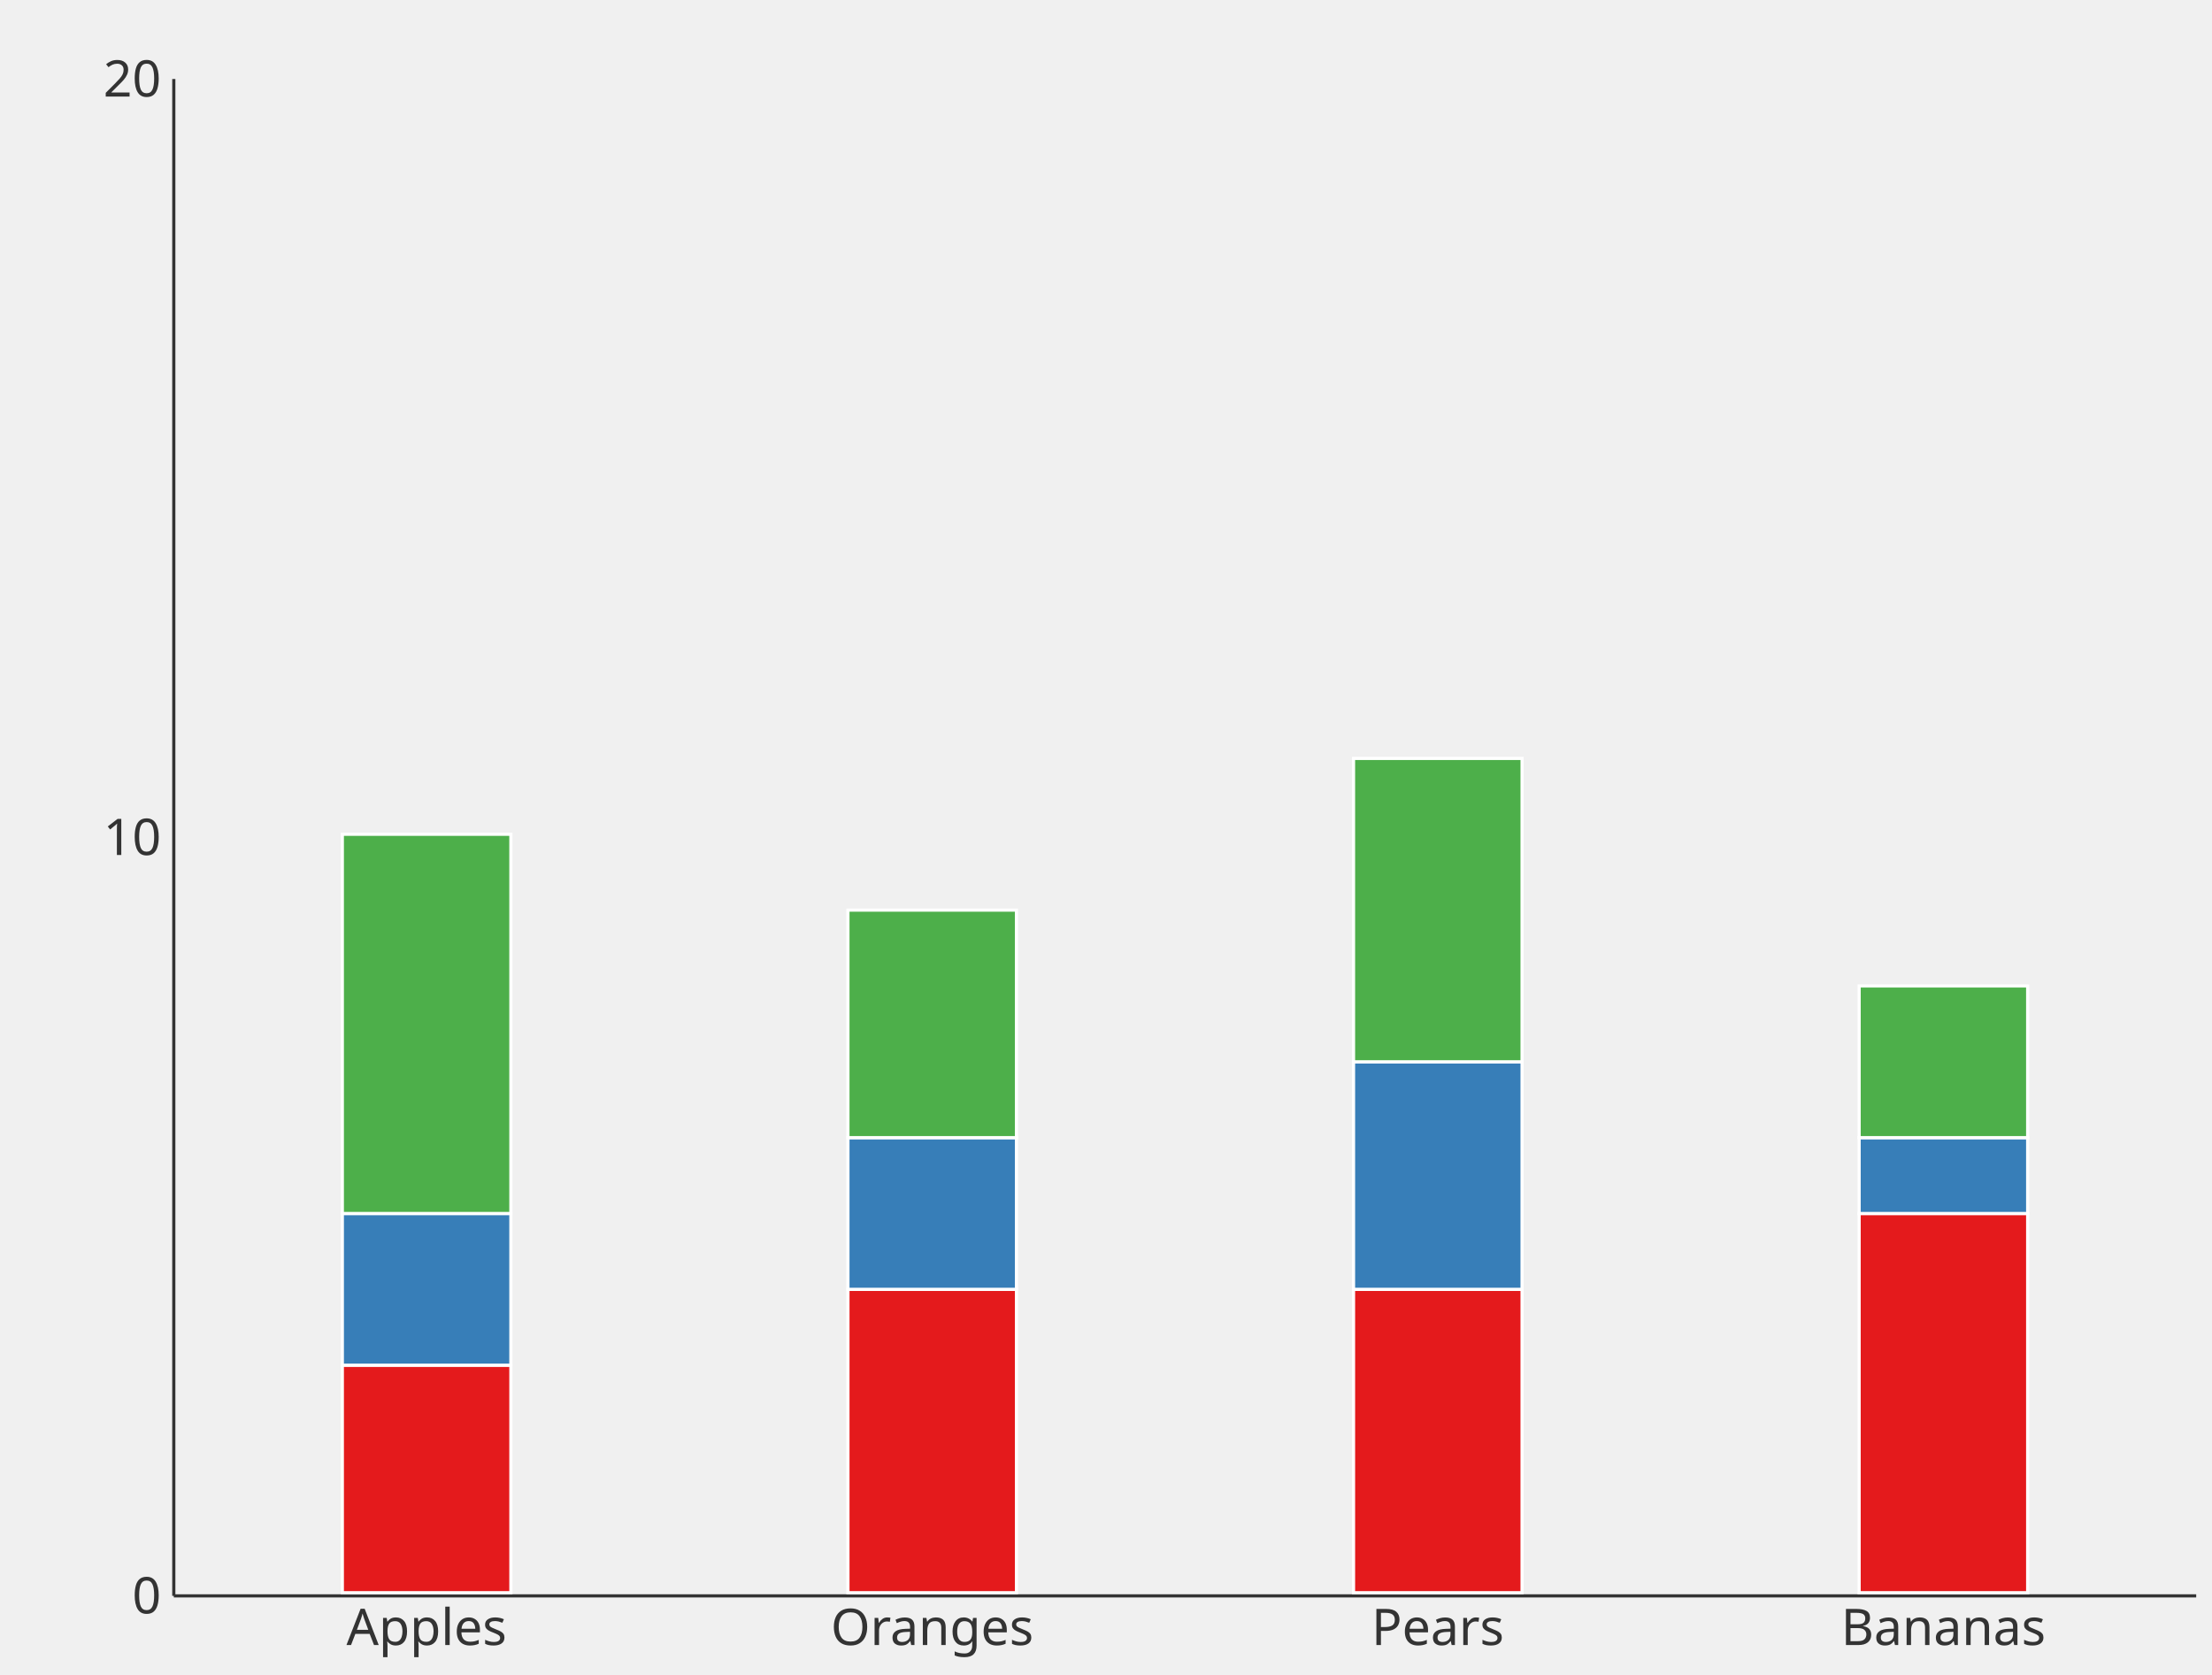
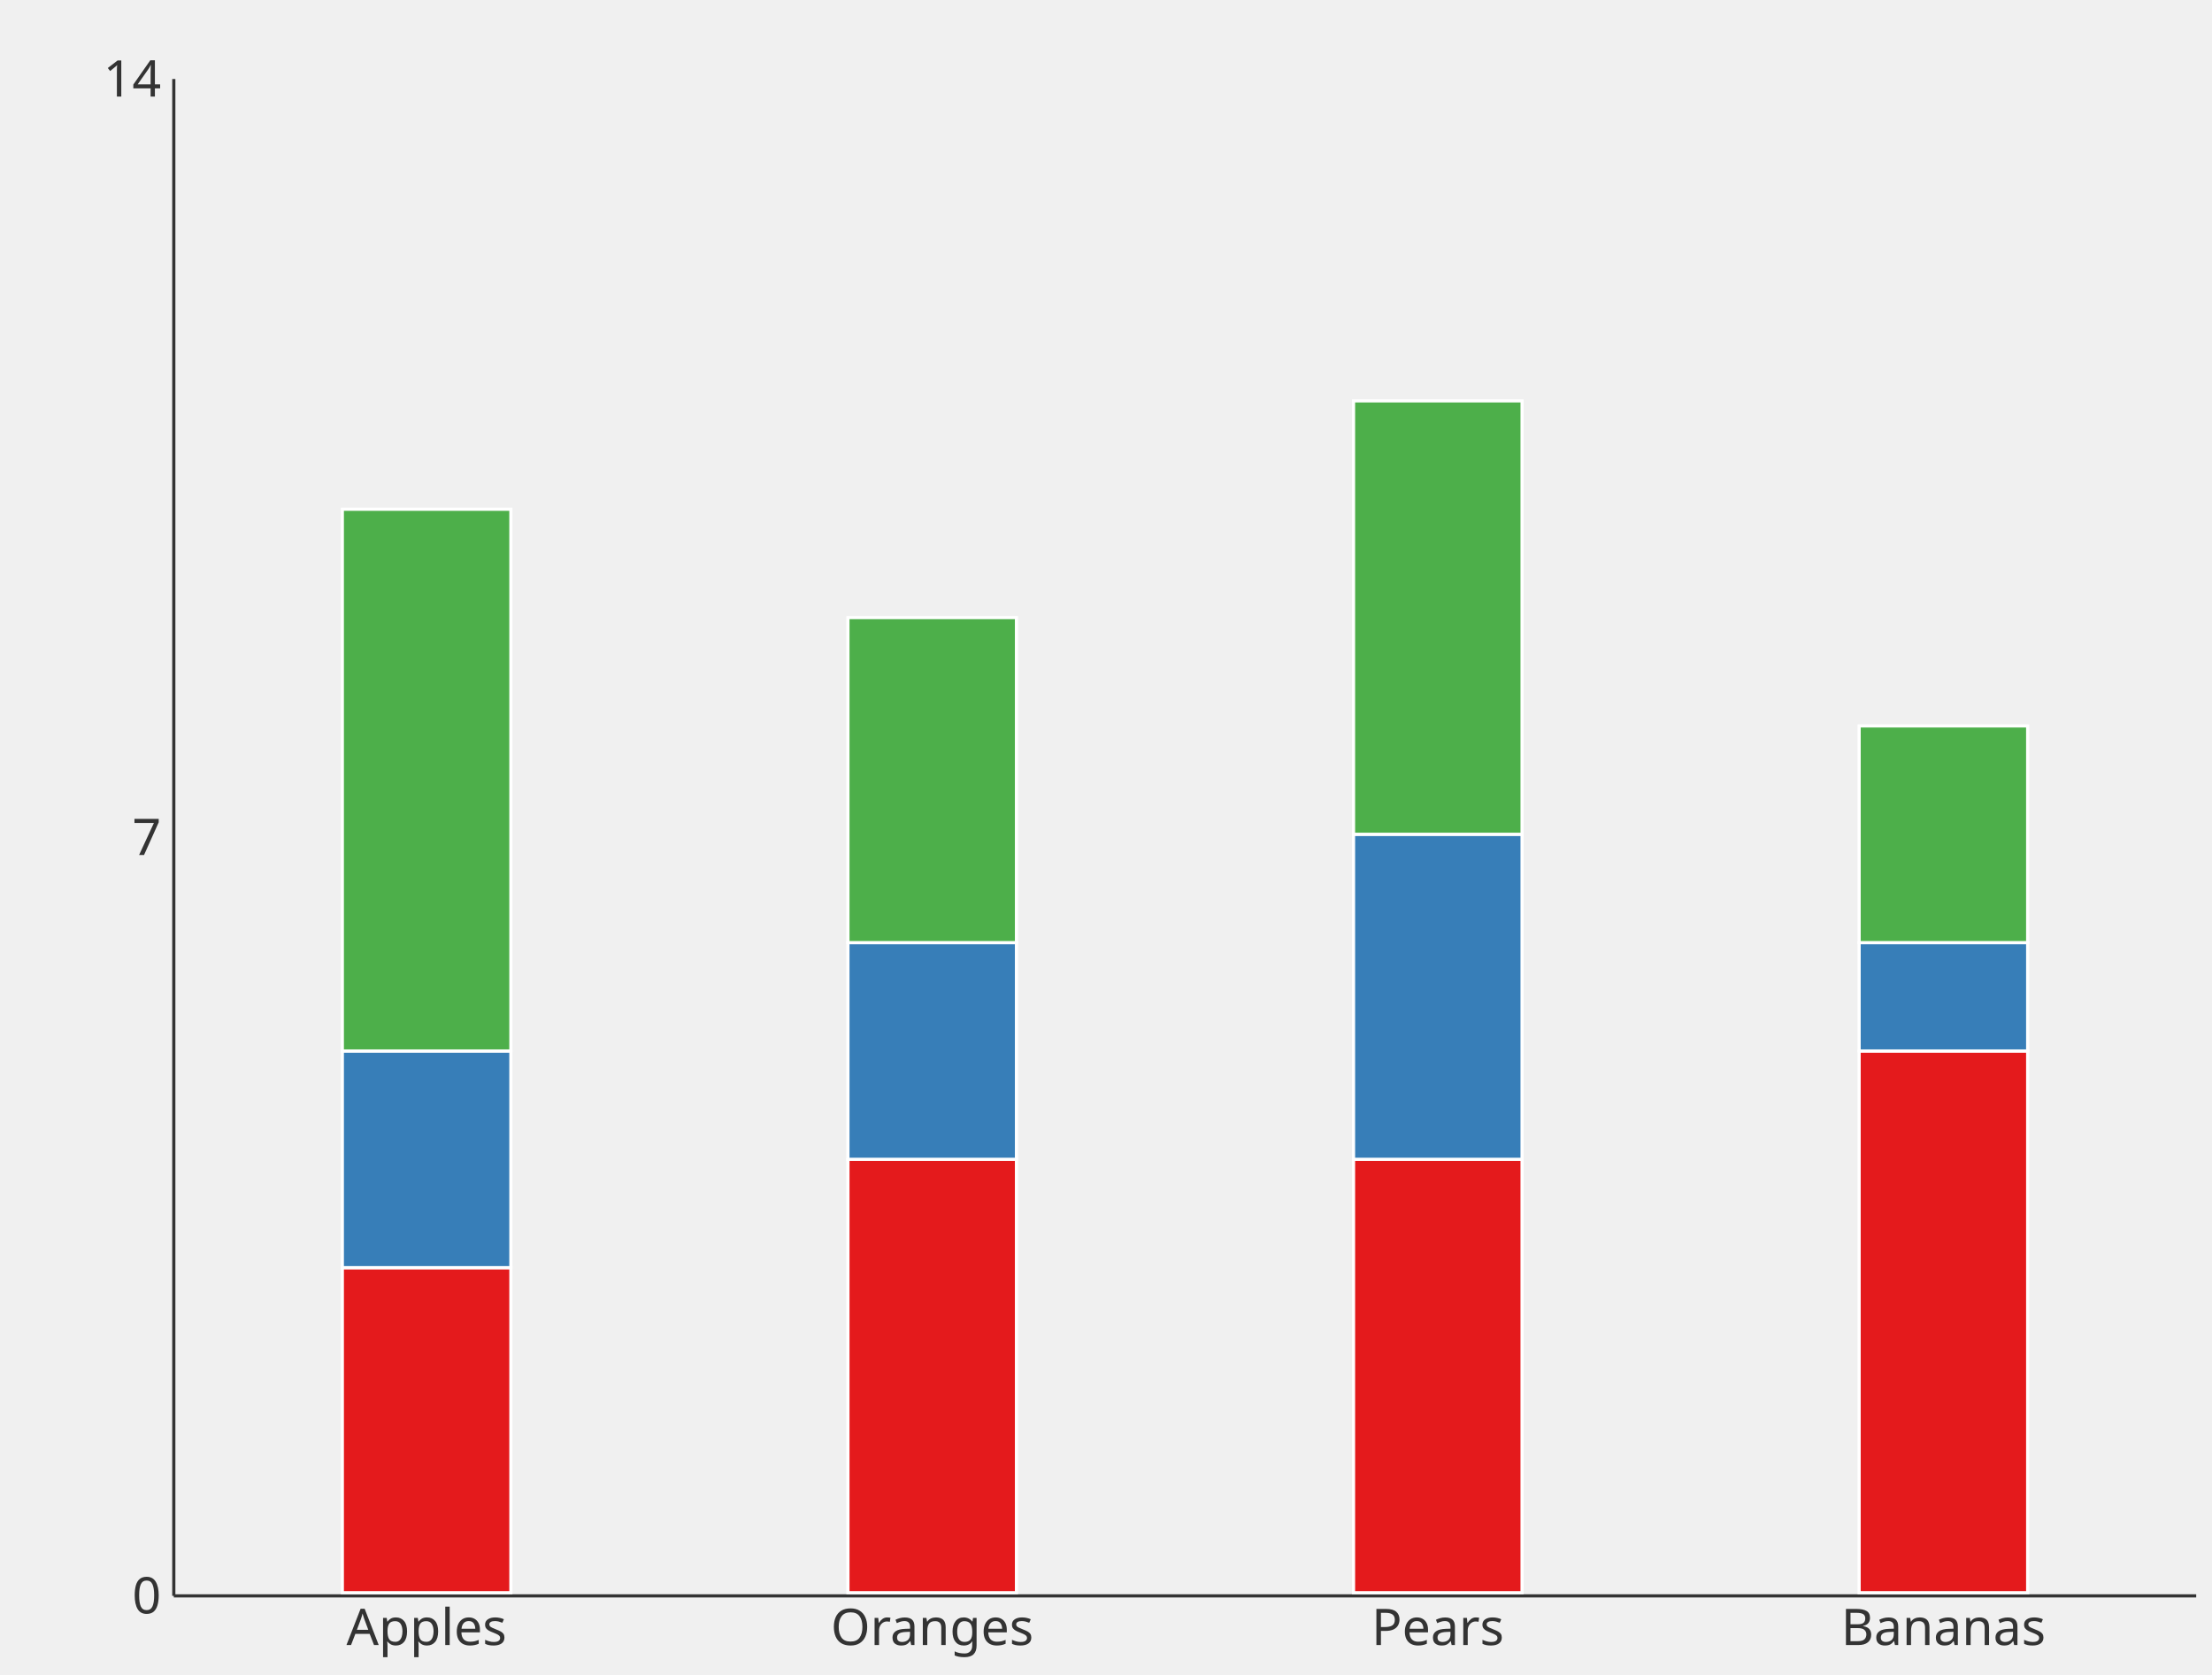
<svg xmlns="http://www.w3.org/2000/svg" font-family="sans-serif" font-size="16" viewBox="-55 -25 700 530">
  <style>
		@media (prefers-color-scheme: dark) {
			[fill="#333"] {fill: white}
			[stroke="#333"] {stroke: white}
		}
	</style>
  <g role="table">
    <line stroke="#333" x1="0" x2="0" y1="0" y2="480" />
    <line stroke="#333" x1="0" x2="640" y1="480" y2="480" />
    <g aria-hidden="true">
      <text dominant-baseline="middle" fill="#333" text-anchor="end" x="-4" y="480">0</text>
-       <text dominant-baseline="middle" fill="#333" text-anchor="end" x="-4" y="240">10</text>
-       <text dominant-baseline="middle" fill="#333" text-anchor="end" x="-4" y="0">20</text>
+       <text dominant-baseline="middle" fill="#333" text-anchor="end" x="-4" y="240">7</text>
+       <text dominant-baseline="middle" fill="#333" text-anchor="end" x="-4" y="0">14</text>
    </g>
    <g role="row">
      <text dominant-baseline="middle" fill="#333" role="columnheader" text-anchor="middle" x="80" y="490">Apples</text>
      <text dominant-baseline="middle" fill="#333" role="columnheader" text-anchor="middle" x="240" y="490">Oranges</text>
      <text dominant-baseline="middle" fill="#333" role="columnheader" text-anchor="middle" x="400" y="490">Pears</text>
      <text dominant-baseline="middle" fill="#333" role="columnheader" text-anchor="middle" x="560" y="490">Bananas</text>
    </g>
    <g fill="#e41a1c" role="row" stroke="white">
-       <rect height="72" role="cell" width="53.333" x="53.333" y="407">
+       <rect height="102.857" role="cell" width="53.333" x="53.333" y="376.143">
				</rect>
-       <rect height="96" role="cell" width="53.333" x="213.333" y="383">
+       <rect height="137.143" role="cell" width="53.333" x="213.333" y="341.857">
				</rect>
-       <rect height="96" role="cell" width="53.333" x="373.333" y="383">
+       <rect height="137.143" role="cell" width="53.333" x="373.333" y="341.857">
				</rect>
-       <rect height="120" role="cell" width="53.333" x="533.333" y="359">
+       <rect height="171.429" role="cell" width="53.333" x="533.333" y="307.571">
				</rect>
    </g>
    <g fill="#377eb8" role="row" stroke="white">
-       <rect height="48" role="cell" width="53.333" x="53.333" y="359">
+       <rect height="68.571" role="cell" width="53.333" x="53.333" y="307.571">
				</rect>
-       <rect height="48" role="cell" width="53.333" x="213.333" y="335">
+       <rect height="68.571" role="cell" width="53.333" x="213.333" y="273.286">
				</rect>
-       <rect height="72" role="cell" width="53.333" x="373.333" y="311">
+       <rect height="102.857" role="cell" width="53.333" x="373.333" y="239">
				</rect>
-       <rect height="24" role="cell" width="53.333" x="533.333" y="335">
+       <rect height="34.286" role="cell" width="53.333" x="533.333" y="273.286">
				</rect>
    </g>
    <g fill="#4daf4a" role="row" stroke="white">
-       <rect height="120" role="cell" width="53.333" x="53.333" y="239">
+       <rect height="171.429" role="cell" width="53.333" x="53.333" y="136.143">
				</rect>
-       <rect height="72" role="cell" width="53.333" x="213.333" y="263">
+       <rect height="102.857" role="cell" width="53.333" x="213.333" y="170.429">
				</rect>
-       <rect height="96" role="cell" width="53.333" x="373.333" y="215">
+       <rect height="137.143" role="cell" width="53.333" x="373.333" y="101.857">
				</rect>
-       <rect height="48" role="cell" width="53.333" x="533.333" y="287">
+       <rect height="68.571" role="cell" width="53.333" x="533.333" y="204.714">
				</rect>
    </g>
  </g>
</svg>
